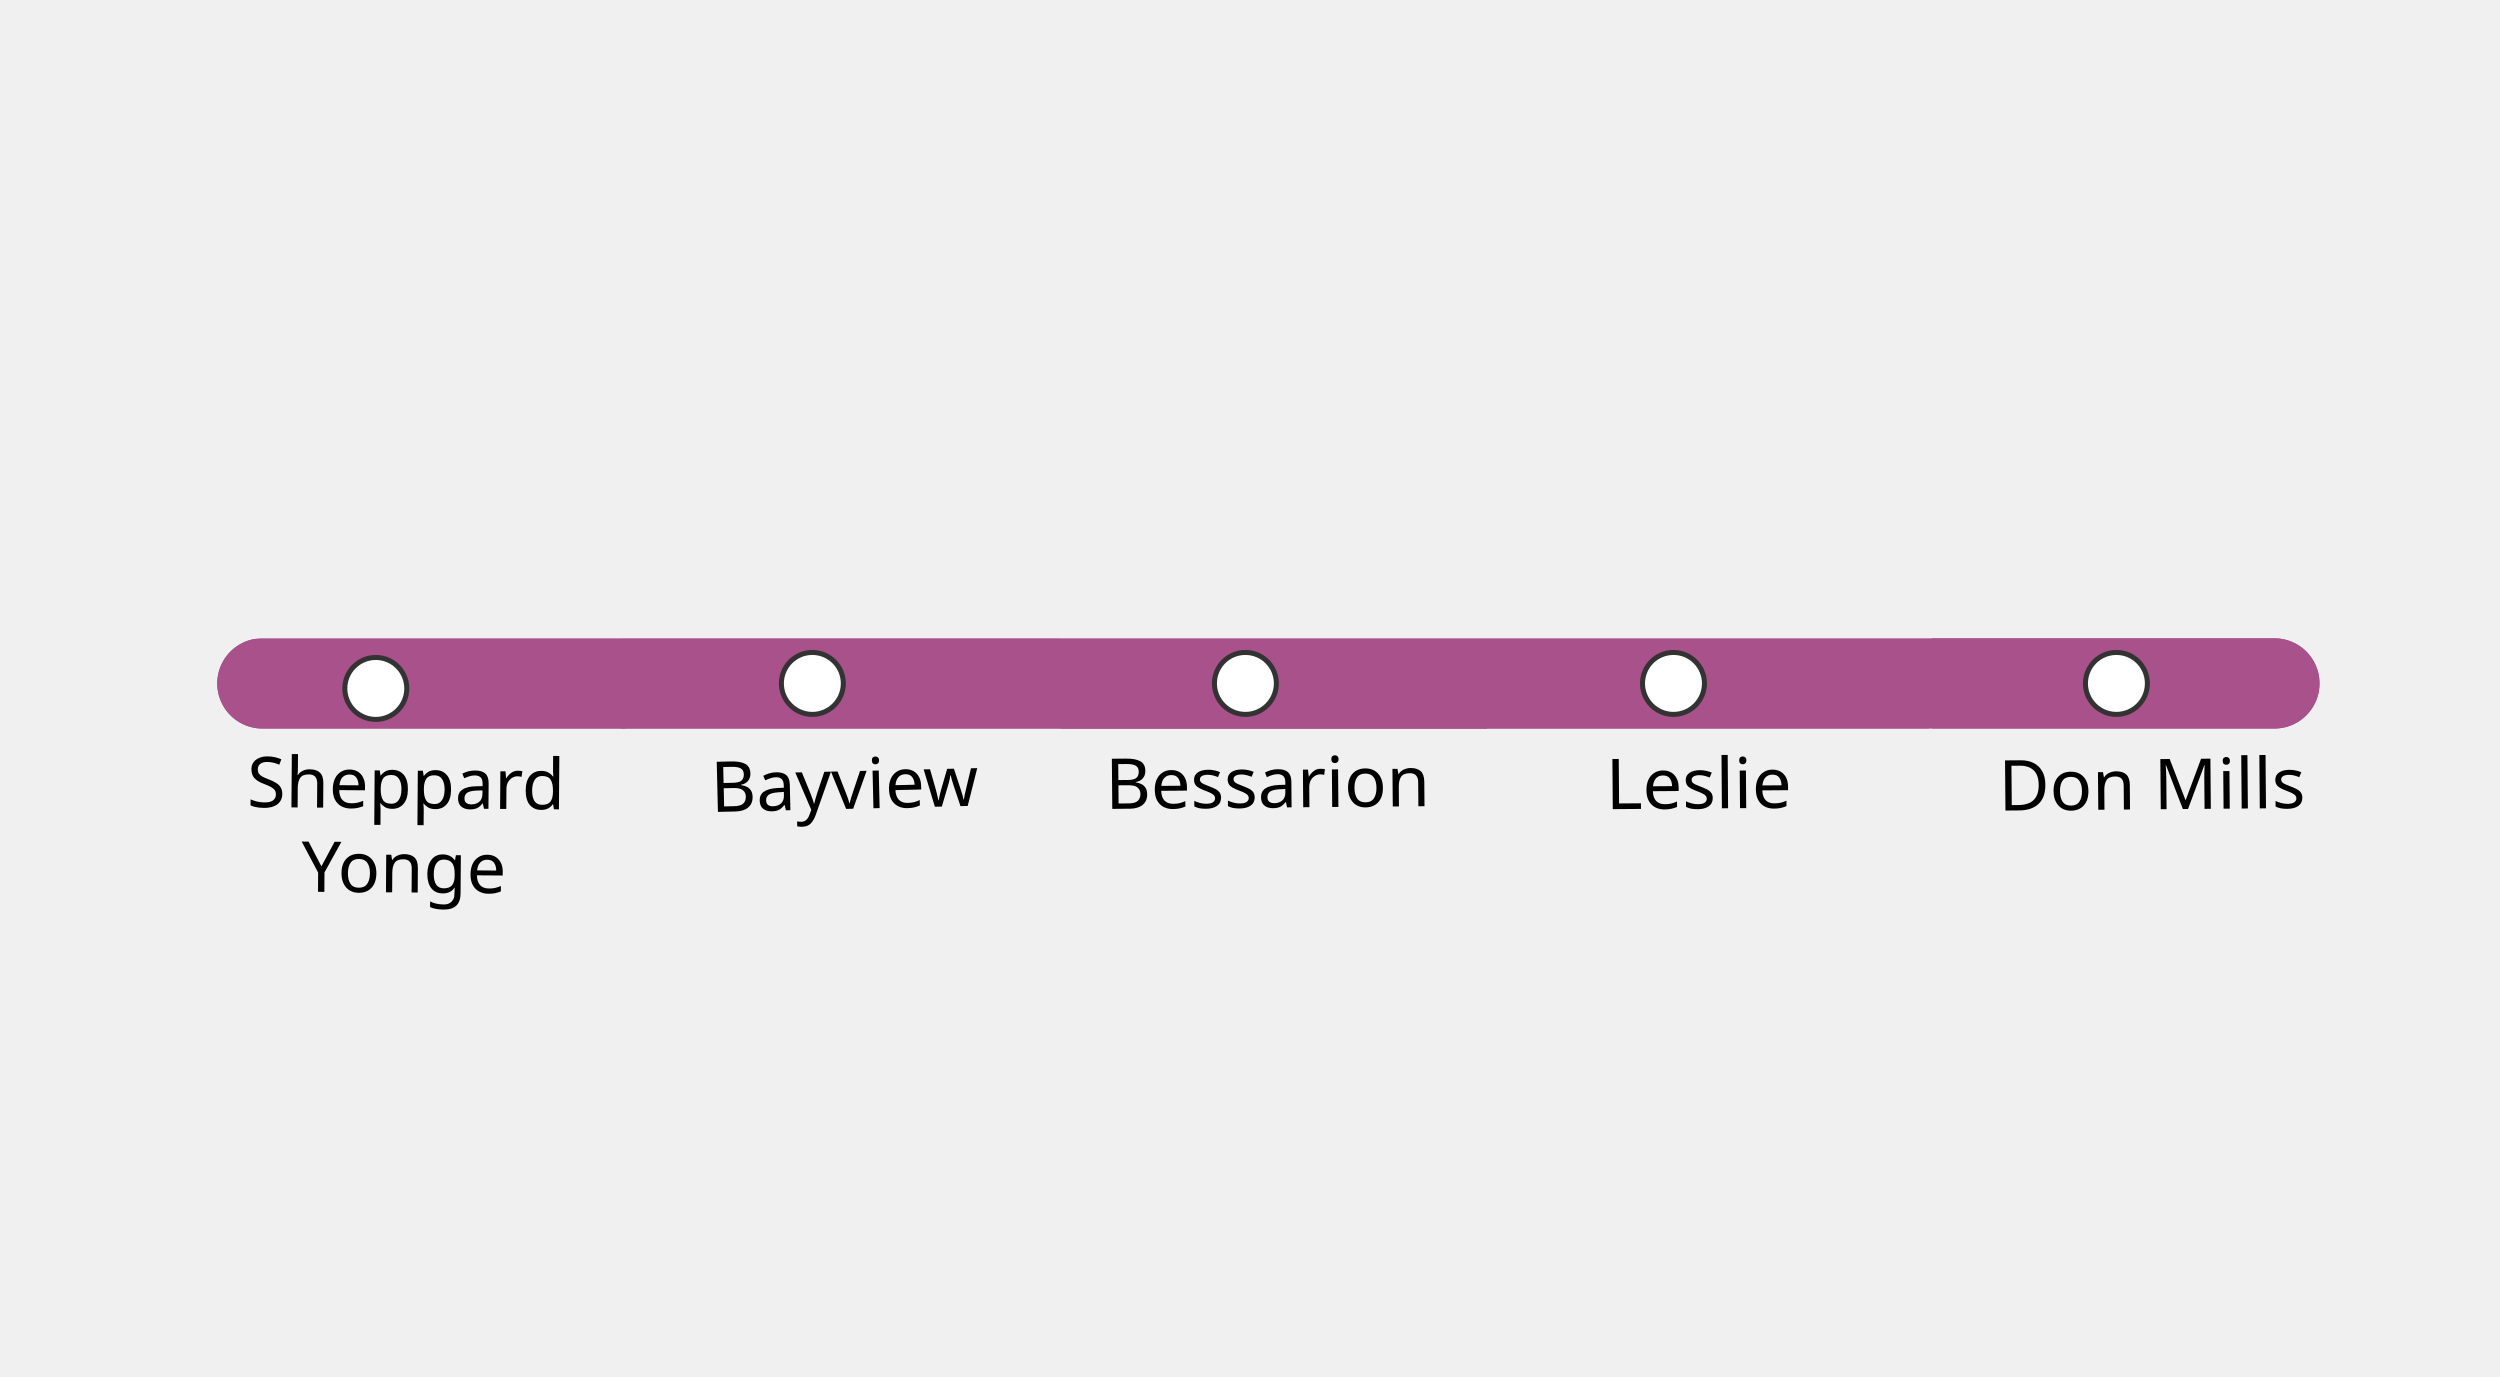
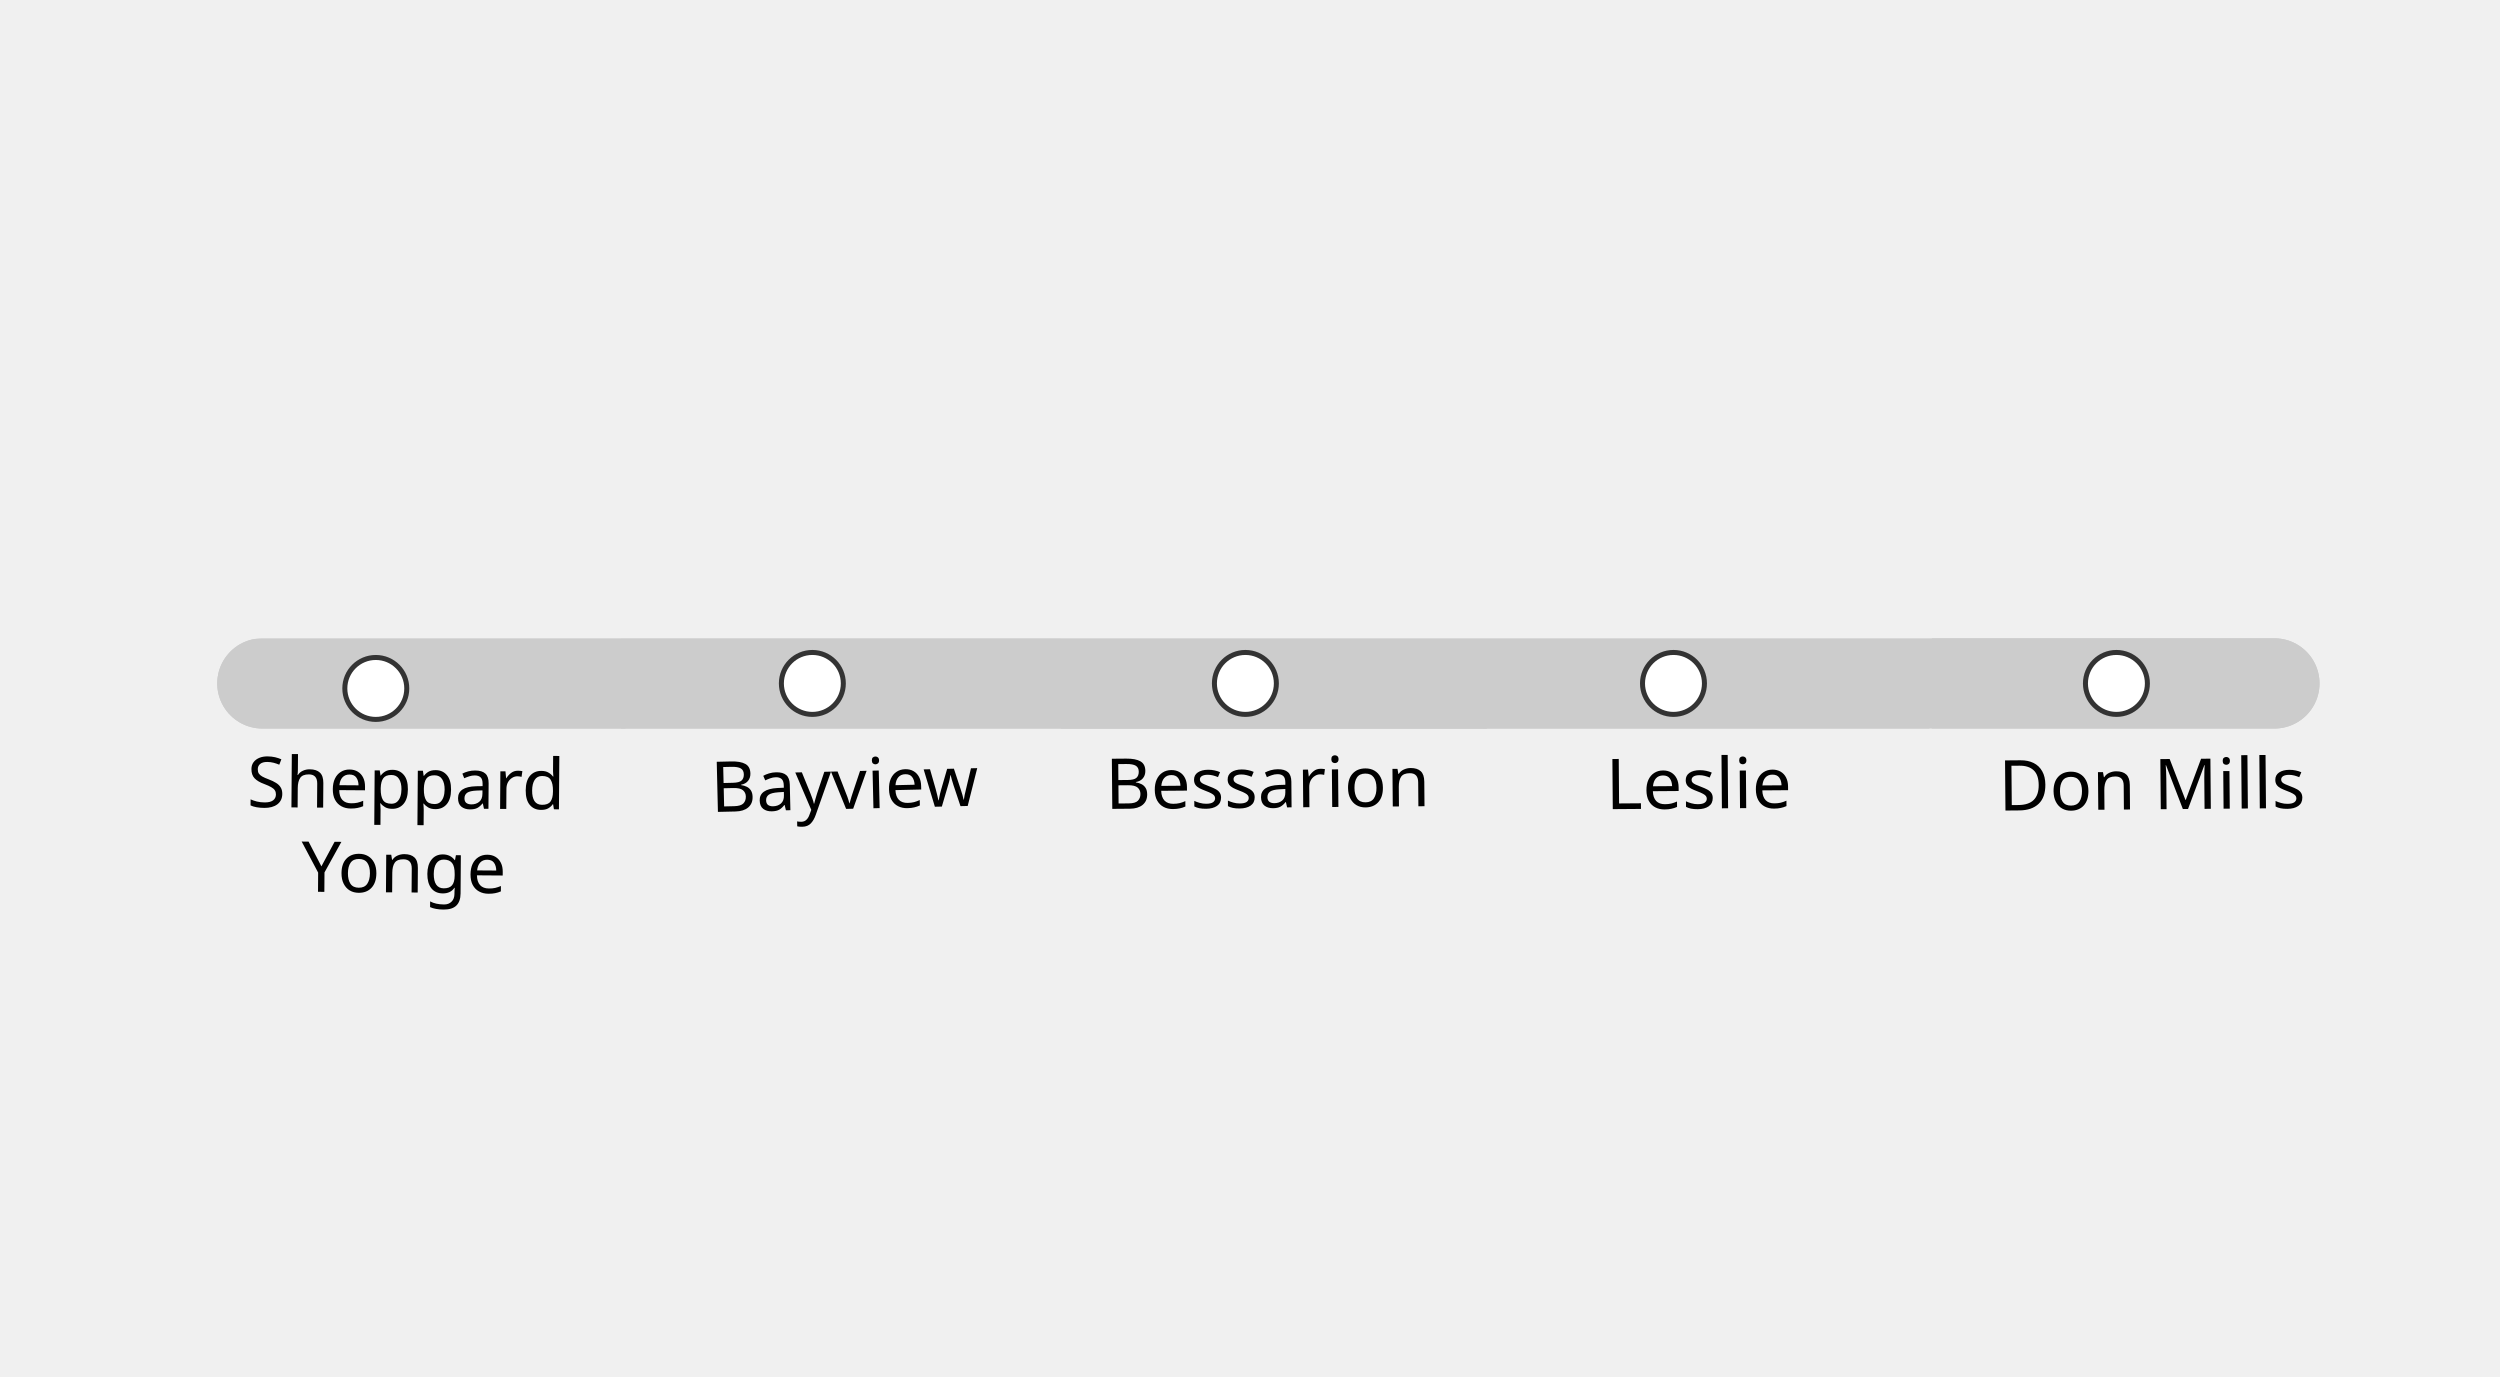
<svg xmlns="http://www.w3.org/2000/svg" version="1.1" id="Layer_1" x="0px" y="0px" width="498.663px" height="274.584px" viewBox="0 0 498.663 274.584" enable-background="new 0 0 498.663 274.584" xml:space="preserve">
  <defs id="defs19">
    <clipPath clipPathUnits="userSpaceOnUse" id="clipPath7064">
      <rect style="fill:#800080;fill-opacity:1" id="rect7066" width="81.833" height="18.237" x="42.948" y="127.482" />
    </clipPath>
    <clipPath clipPathUnits="userSpaceOnUse" id="clipPath7072">
      <rect style="fill:#800080;fill-opacity:1" id="rect7074" width="87.654" height="18.039" x="123.855" y="127.43" />
    </clipPath>
    <clipPath clipPathUnits="userSpaceOnUse" id="clipPath7080">
      <rect style="fill:#800080;fill-opacity:1" id="rect7082" width="85.043" height="17.944" x="211.872" y="127.076" />
    </clipPath>
    <clipPath clipPathUnits="userSpaceOnUse" id="clipPath7195">
      <rect style="fill:#800080;fill-opacity:1" id="rect7197" width="88.931" height="18.472" x="295.927" y="127.552" />
    </clipPath>
    <clipPath clipPathUnits="userSpaceOnUse" id="clipPath7207">
      <rect style="fill:#800080;fill-opacity:1" id="rect7209" width="79.865" height="19.076" x="385.323" y="126.6" />
    </clipPath>
  </defs>
-   <line fill="none" stroke="#a8518a" stroke-width="18" stroke-linecap="round" stroke-miterlimit="10" x1="52.33" y1="136.32" x2="453.663" y2="136.32" id="line2" style="display:inline" />
+   <line fill="none" stroke="#a8518a" stroke-width="18" stroke-linecap="round" stroke-miterlimit="10" x1="52.33" y1="136.32" x2="453.663" y2="136.32" id="line2" style="display:inline;stroke:#cccccc;stroke-opacity:1" />
  <text id="bayview_txt" transform="matrix(0.9997 -0.0234 0.0234 0.9997 141.8403 161.9766)" font-family="'MyriadPro-Regular'" font-size="13.999">Bayview</text>
  <text id="bessarion_txt" transform="matrix(0.9999 -0.0085 0.0085 1 220.5029 161.3525)" font-family="'MyriadPro-Regular'" font-size="14">Bessarion</text>
  <text id="sheppardyounge_txt" transform="matrix(1 0.0072 -0.0072 1 49.2549 160.9844)" font-family="'MyriadPro-Regular'" font-size="14">Sheppard </text>
  <text transform="matrix(1 0.0072 -0.0072 1 60.103 177.8613)" font-family="'MyriadPro-Regular'" font-size="14" id="text12">Yonge</text>
  <text id="leslie_txt" transform="matrix(1 -0.0076 0.0076 1 320.334 161.4053)" font-family="'MyriadPro-Regular'" font-size="14">Leslie</text>
  <text id="don_mills_txt" transform="matrix(0.9999 -0.0085 0.0085 1 398.6621 161.6865)" font-family="'MyriadPro-Regular'" font-size="14">Don Mills</text>
-   <g id="layer2">
-     <line fill="none" stroke="#a8518a" stroke-width="18" stroke-linecap="round" stroke-miterlimit="10" x1="52.33" y1="136.32" x2="453.663" y2="136.32" id="SHY1" style="display:inline" clip-path="url(#clipPath7064)" />
-     <line fill="none" stroke="#a8518a" stroke-width="18" stroke-linecap="round" stroke-miterlimit="10" x1="52.33" y1="136.32" x2="453.663" y2="136.32" id="BAY" style="display:inline" clip-path="url(#clipPath7072)" />
-     <line fill="none" stroke="#a8518a" stroke-width="18" stroke-linecap="round" stroke-miterlimit="10" x1="52.33" y1="136.32" x2="453.663" y2="136.32" id="BES" style="display:inline" clip-path="url(#clipPath7080)" transform="translate(-0.3626862,0.3533249)" />
-     <line fill="none" stroke="#a8518a" stroke-width="18" stroke-linecap="round" stroke-miterlimit="10" x1="52.33" y1="136.32" x2="453.663" y2="136.32" id="LES" style="display:inline" clip-path="url(#clipPath7195)" />
-     <line fill="none" stroke="#a8518a" stroke-width="18" stroke-linecap="round" stroke-miterlimit="10" x1="52.33" y1="136.32" x2="453.663" y2="136.32" id="DMS" style="display:inline" clip-path="url(#clipPath7207)" />
+   <g id="layer2" style="display:inline">
+     <line fill="none" stroke="#a8518a" stroke-width="18" stroke-linecap="round" stroke-miterlimit="10" x1="52.33" y1="136.32" x2="453.663" y2="136.32" id="SHY1" style="display:inline;stroke:#cccccc;stroke-opacity:1" clip-path="url(#clipPath7064)" />
+     <line fill="none" stroke="#a8518a" stroke-width="18" stroke-linecap="round" stroke-miterlimit="10" x1="52.33" y1="136.32" x2="453.663" y2="136.32" id="BAY" style="display:inline;stroke:#cccccc;stroke-opacity:1" clip-path="url(#clipPath7072)" />
+     <line fill="none" stroke="#a8518a" stroke-width="18" stroke-linecap="round" stroke-miterlimit="10" x1="52.33" y1="136.32" x2="453.663" y2="136.32" id="BES" style="display:inline;stroke:#cccccc;stroke-opacity:1" clip-path="url(#clipPath7080)" transform="translate(-0.3626862,0.3533249)" />
+     <line fill="none" stroke="#a8518a" stroke-width="18" stroke-linecap="round" stroke-miterlimit="10" x1="52.33" y1="136.32" x2="453.663" y2="136.32" id="LES" style="display:inline;stroke:#cccccc;stroke-opacity:1" clip-path="url(#clipPath7195)" />
+     <line fill="none" stroke="#a8518a" stroke-width="18" stroke-linecap="round" stroke-miterlimit="10" x1="52.33" y1="136.32" x2="453.663" y2="136.32" id="DMS" style="display:inline;stroke:#cccccc;stroke-opacity:1" clip-path="url(#clipPath7207)" />
  </g>
  <g id="layer1" style="display:inline">
    <circle id="bayview" fill="#ffffff" stroke="#333333" stroke-linecap="round" stroke-miterlimit="10" cx="162.036" cy="136.32" r="6.178" />
    <circle id="bessarion" fill="#ffffff" stroke="#333333" stroke-linecap="round" stroke-miterlimit="10" cx="248.412" cy="136.32" r="6.178" />
    <circle id="leslie" fill="#ffffff" stroke="#333333" stroke-linecap="round" stroke-miterlimit="10" cx="333.8" cy="136.32" r="6.178" />
    <circle id="don_mills" fill="#ffffff" stroke="#333333" stroke-linecap="round" stroke-miterlimit="10" cx="422.153" cy="136.32" r="6.178" />
    <circle id="yonge" fill="#ffffff" stroke="#333333" stroke-linecap="round" stroke-miterlimit="10" cx="74.959" cy="137.321" r="6.178" />
  </g>
</svg>
